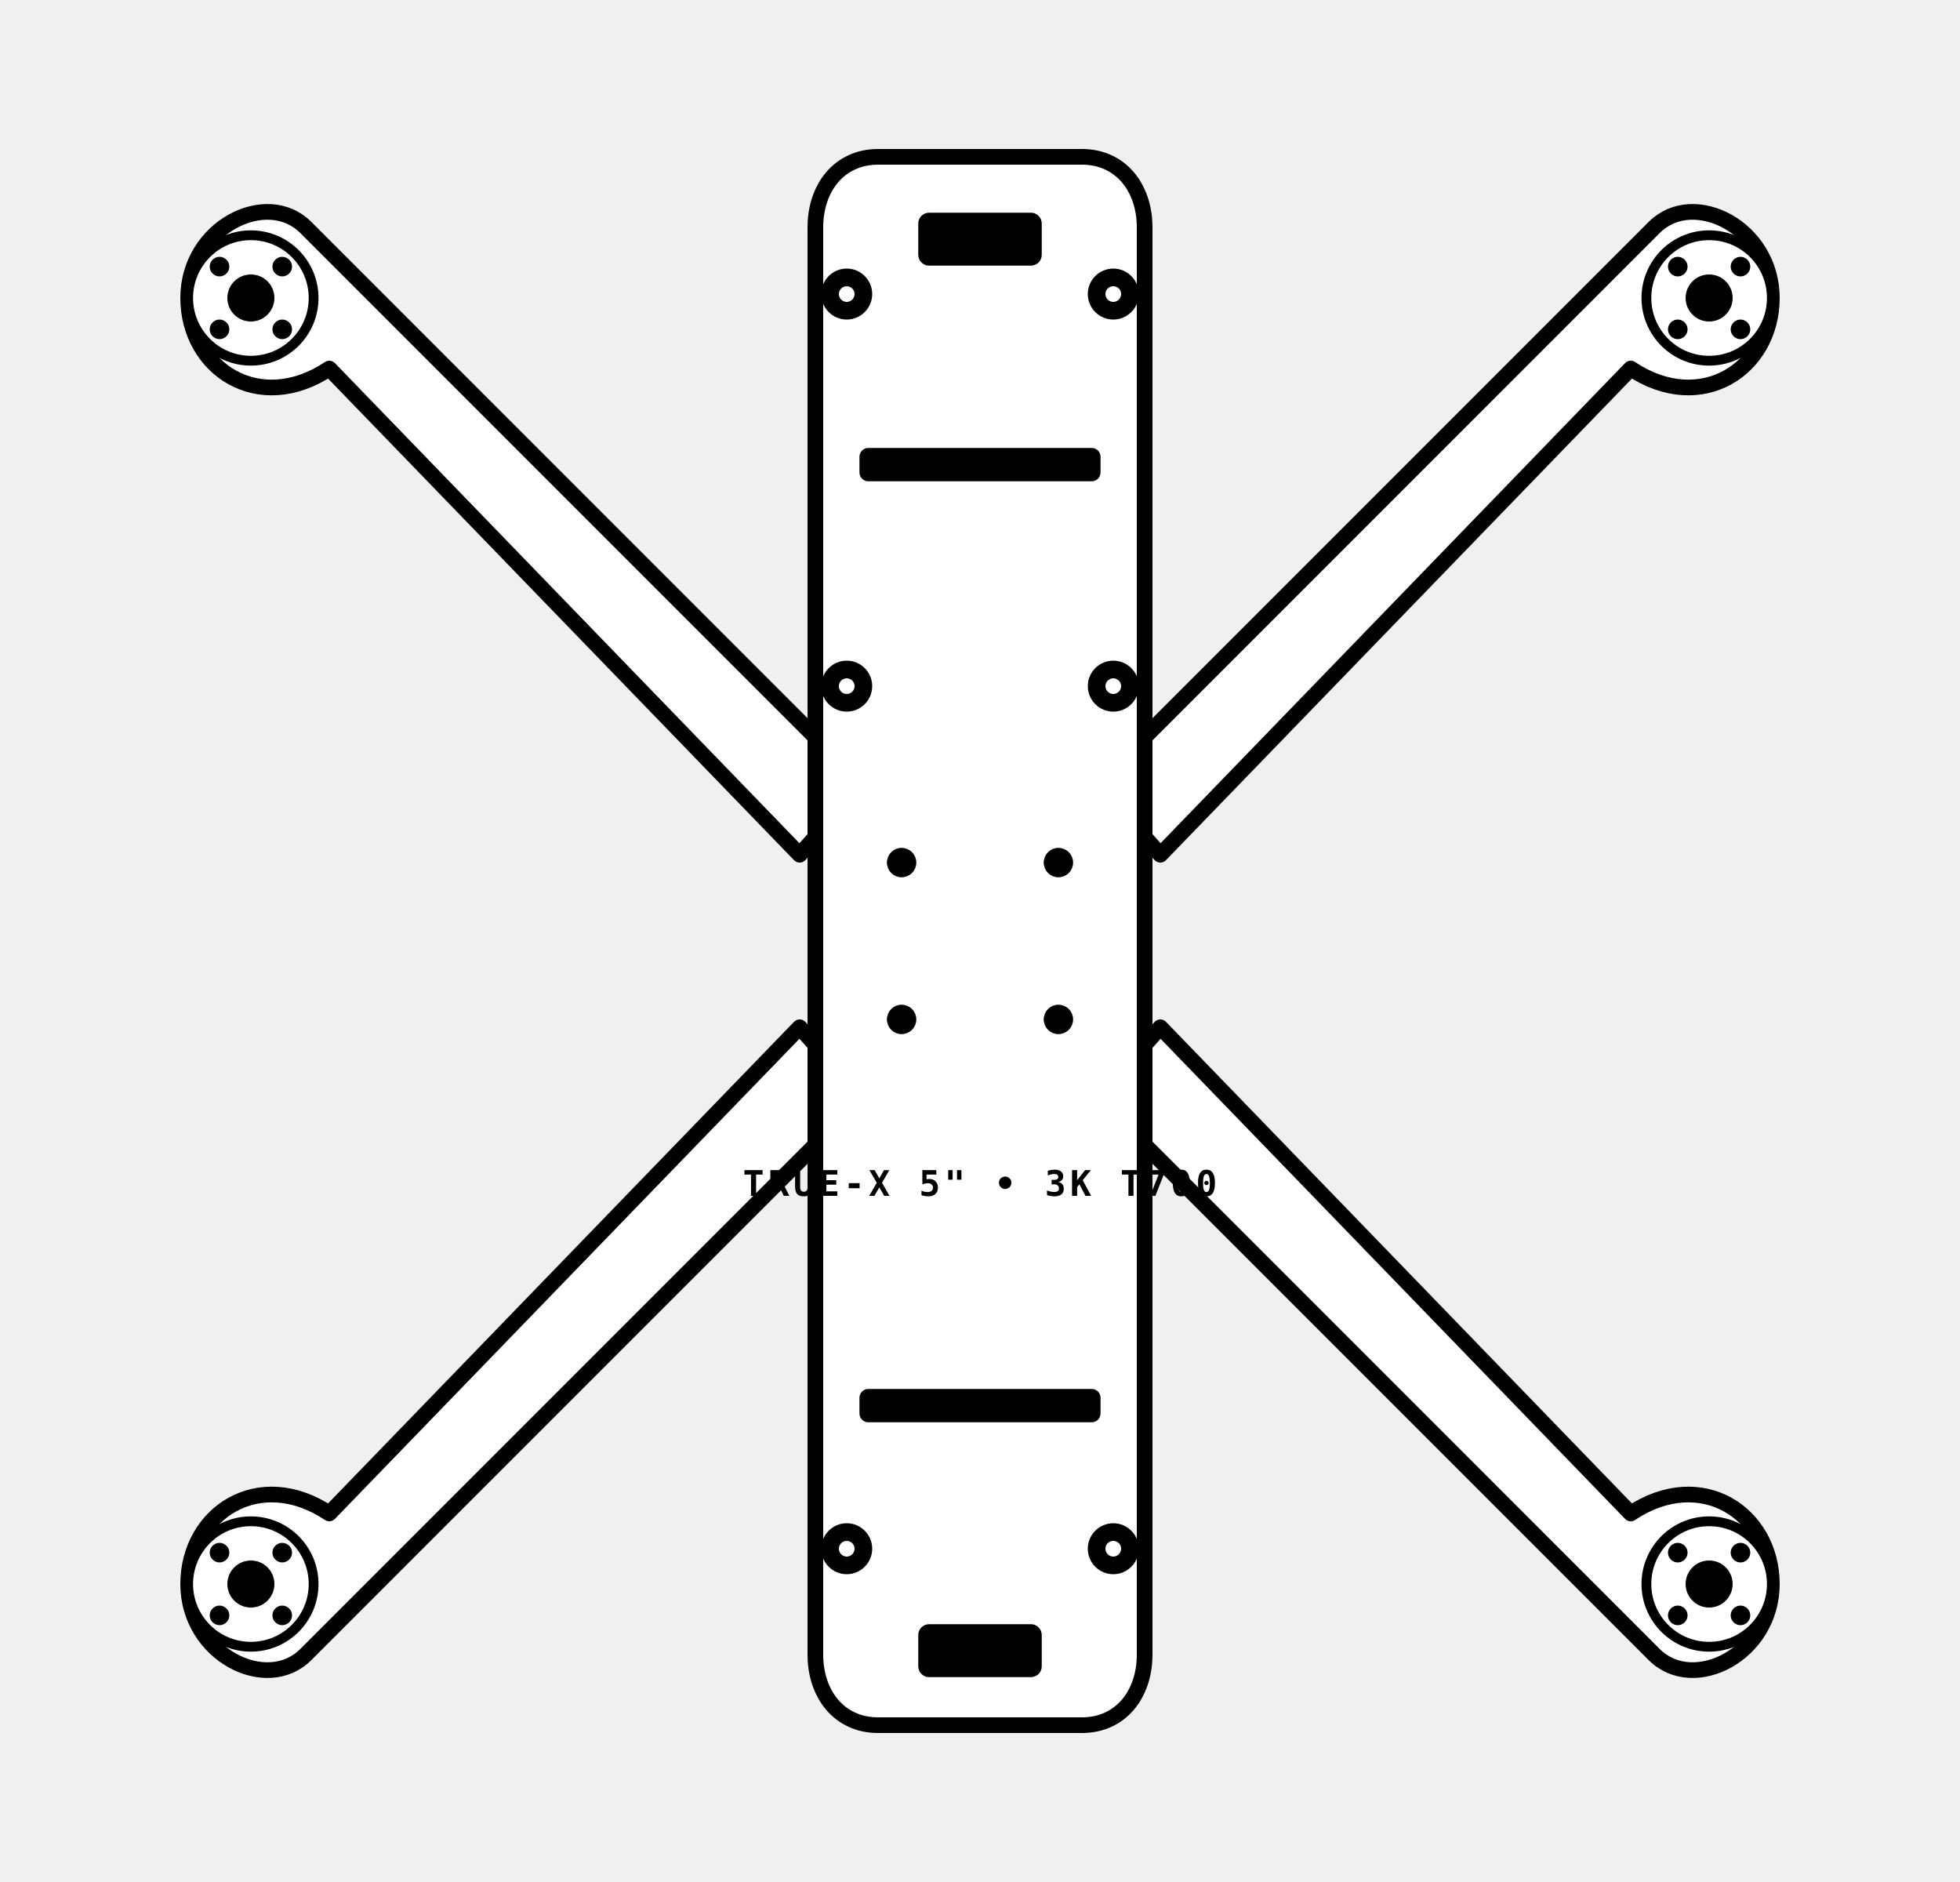
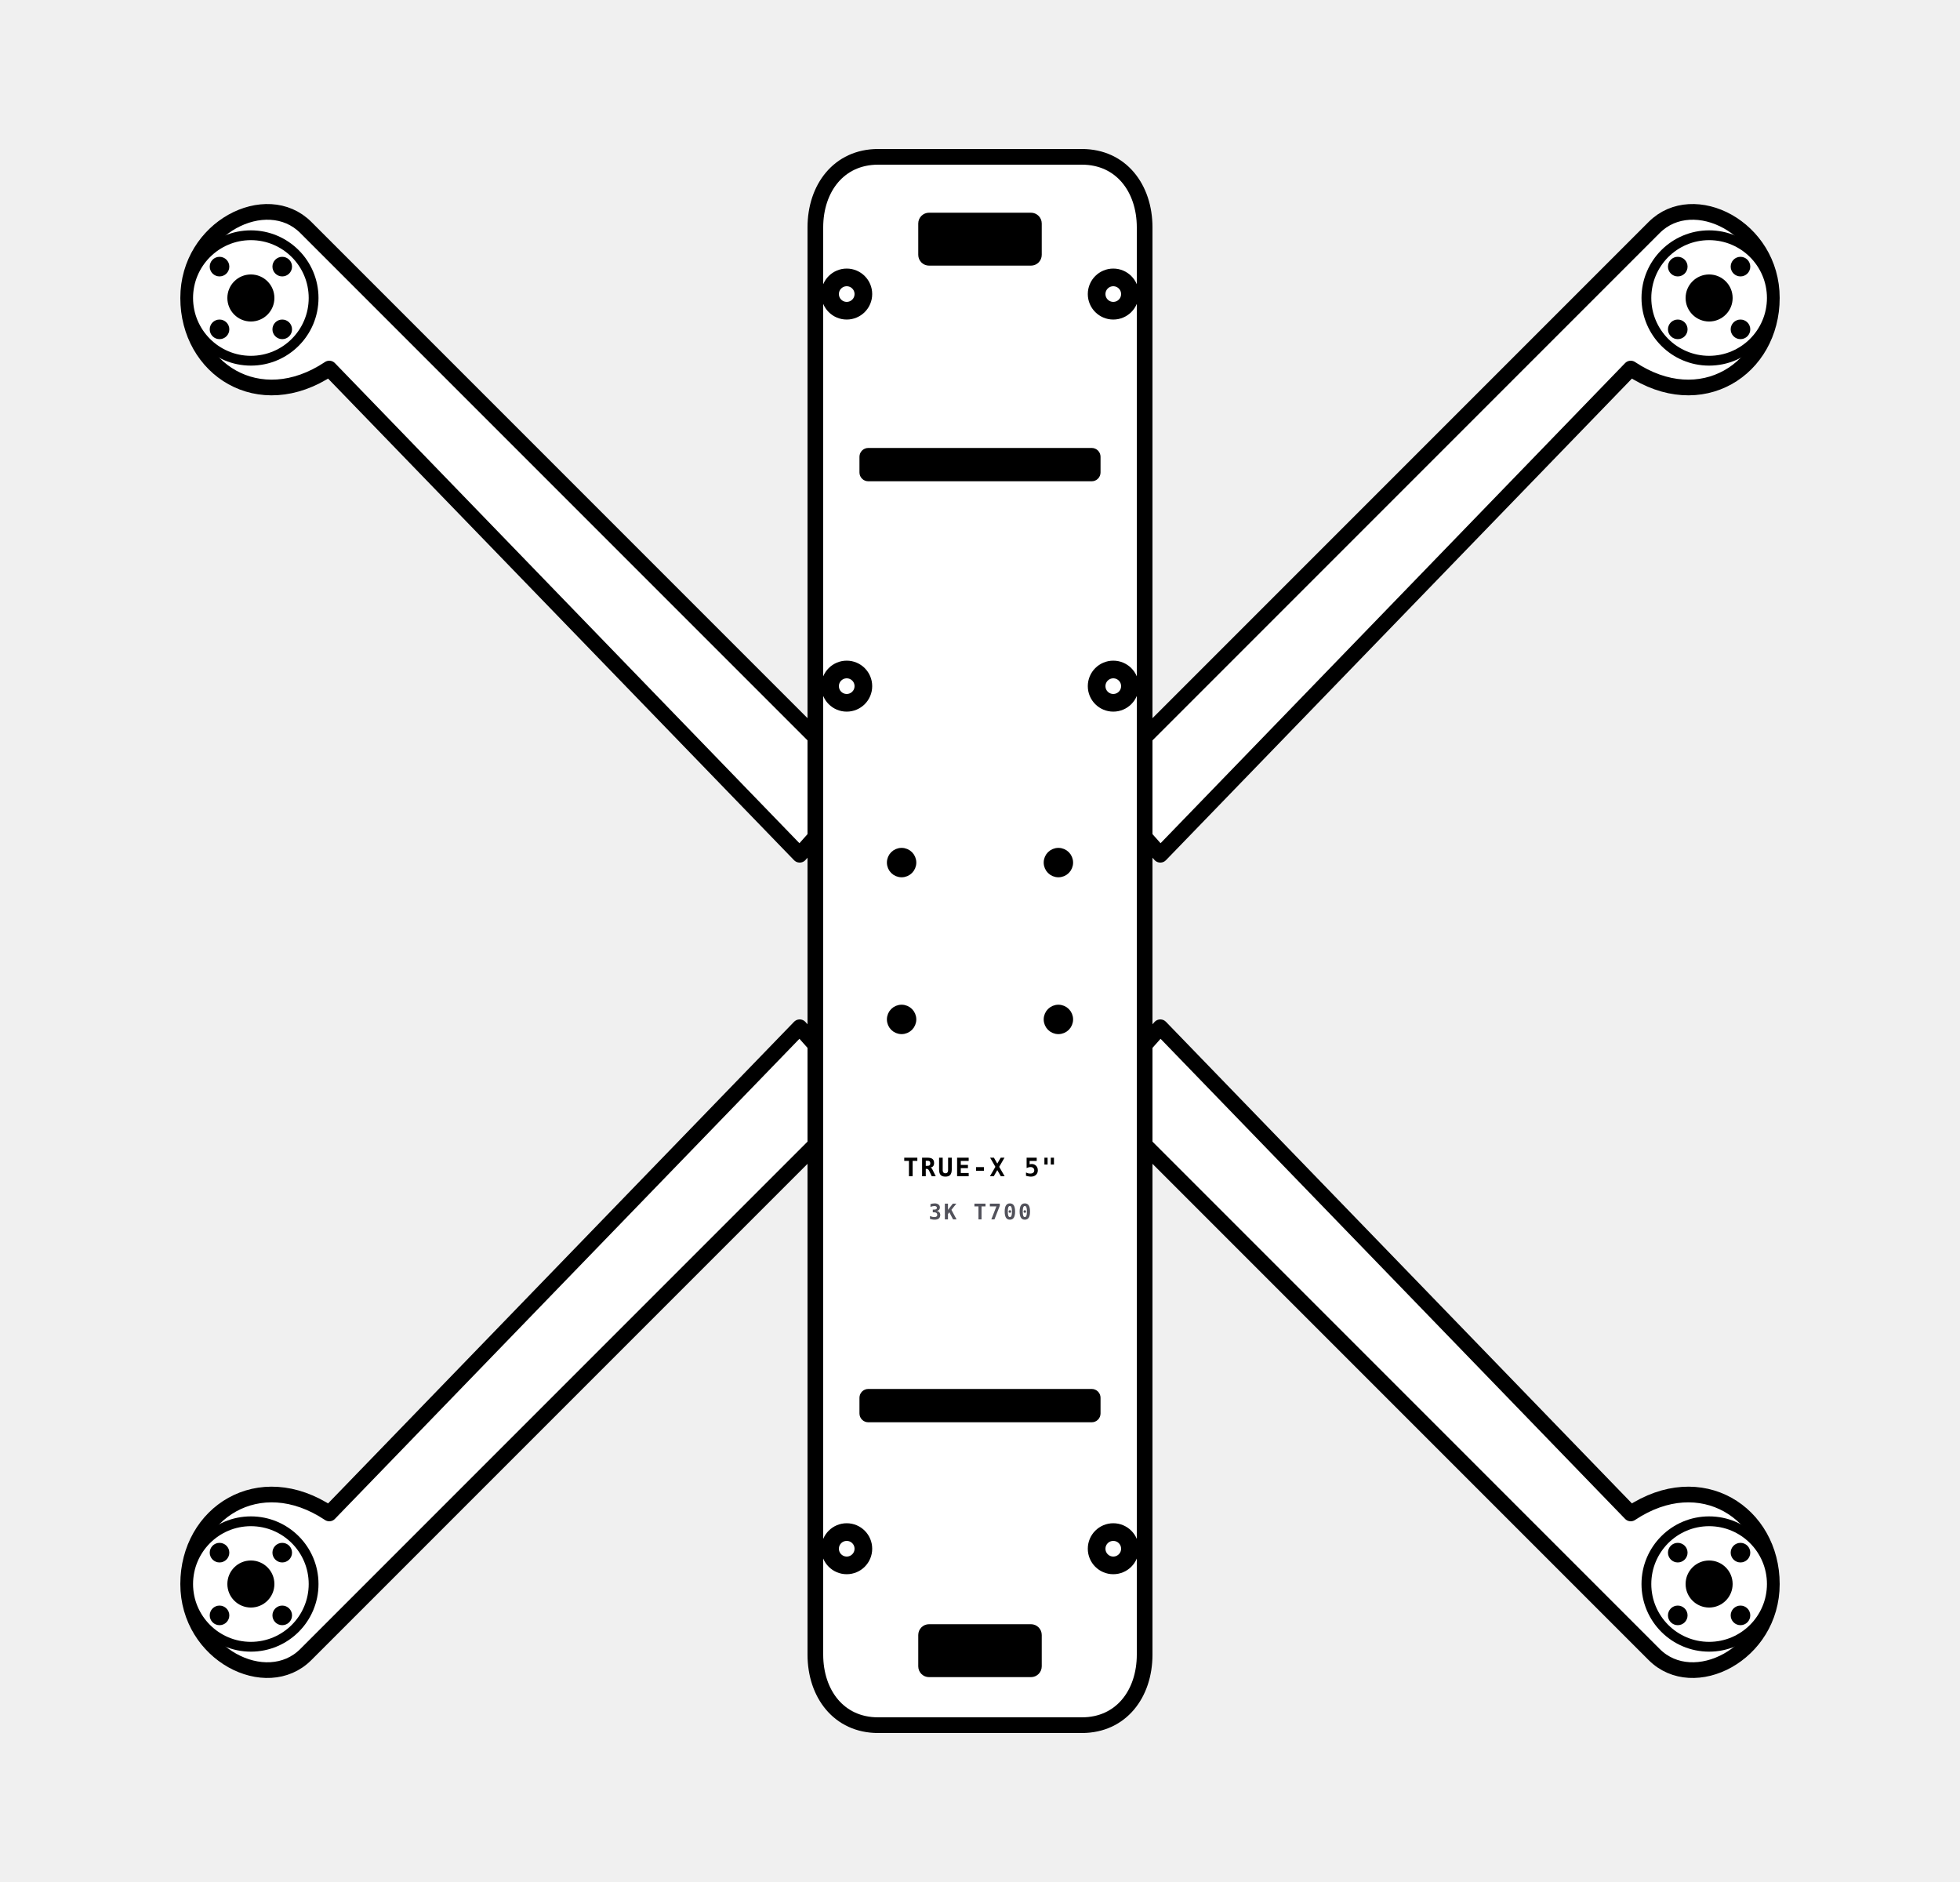
<svg xmlns="http://www.w3.org/2000/svg" viewBox="0 0 500 480" width="500" height="480">
  <g id="frame-top-view">
    <path d="M 220 200 L 78 58 C 68 48, 48 58, 48 76 C 48 94, 66 106, 84 94 L 204 218 Z" fill="#ffffff" stroke="#000000" stroke-width="4" stroke-linejoin="round" />
    <path d="M 280 200 L 422 58 C 432 48, 452 58, 452 76 C 452 94, 434 106, 416 94 L 296 218 Z" fill="#ffffff" stroke="#000000" stroke-width="4" stroke-linejoin="round" />
    <path d="M 204 262 L 84 386 C 66 374, 48 386, 48 404 C 48 422, 68 432, 78 422 L 220 280 Z" fill="#ffffff" stroke="#000000" stroke-width="4" stroke-linejoin="round" />
    <path d="M 296 262 L 416 386 C 434 374, 452 386, 452 404 C 452 422, 432 432, 422 422 L 280 280 Z" fill="#ffffff" stroke="#000000" stroke-width="4" stroke-linejoin="round" />
    <g transform="translate(64, 76)">
      <circle cx="0" cy="0" r="16" fill="#ffffff" stroke="#000000" stroke-width="2.5" />
      <circle cx="0" cy="0" r="6" fill="#000000" />
      <circle cx="-8" cy="-8" r="2.5" fill="#000000" />
      <circle cx="8" cy="-8" r="2.5" fill="#000000" />
      <circle cx="-8" cy="8" r="2.5" fill="#000000" />
      <circle cx="8" cy="8" r="2.5" fill="#000000" />
    </g>
    <g transform="translate(436, 76)">
      <circle cx="0" cy="0" r="16" fill="#ffffff" stroke="#000000" stroke-width="2.5" />
      <circle cx="0" cy="0" r="6" fill="#000000" />
      <circle cx="-8" cy="-8" r="2.5" fill="#000000" />
      <circle cx="8" cy="-8" r="2.5" fill="#000000" />
      <circle cx="-8" cy="8" r="2.5" fill="#000000" />
      <circle cx="8" cy="8" r="2.5" fill="#000000" />
    </g>
    <g transform="translate(64, 404)">
      <circle cx="0" cy="0" r="16" fill="#ffffff" stroke="#000000" stroke-width="2.5" />
      <circle cx="0" cy="0" r="6" fill="#000000" />
      <circle cx="-8" cy="-8" r="2.5" fill="#000000" />
      <circle cx="8" cy="-8" r="2.5" fill="#000000" />
      <circle cx="-8" cy="8" r="2.5" fill="#000000" />
      <circle cx="8" cy="8" r="2.5" fill="#000000" />
    </g>
    <g transform="translate(436, 404)">
      <circle cx="0" cy="0" r="16" fill="#ffffff" stroke="#000000" stroke-width="2.5" />
      <circle cx="0" cy="0" r="6" fill="#000000" />
      <circle cx="-8" cy="-8" r="2.5" fill="#000000" />
      <circle cx="8" cy="-8" r="2.5" fill="#000000" />
      <circle cx="-8" cy="8" r="2.5" fill="#000000" />
      <circle cx="8" cy="8" r="2.5" fill="#000000" />
    </g>
    <path d="M 224 40 L 276 40 C 286 40, 292 48, 292 58 L 292 422 C 292 432, 286 440, 276 440 L 224 440 C 214 440, 208 432, 208 422 L 208 58 C 208 48, 214 40, 224 40 Z" fill="#ffffff" stroke="#000000" stroke-width="4" stroke-linejoin="round" />
    <g fill="#000000" stroke="#000000" stroke-width="1.5">
      <rect x="235" y="55" width="30" height="12" rx="2" />
      <rect x="220" y="115" width="60" height="7" rx="1.5" />
      <circle cx="230" cy="220" r="3" />
      <circle cx="270" cy="220" r="3" />
      <circle cx="230" cy="260" r="3" />
      <circle cx="270" cy="260" r="3" />
      <rect x="220" y="355" width="60" height="7" rx="1.5" />
      <rect x="235" y="415" width="30" height="12" rx="2" />
    </g>
    <g transform="translate(216, 75)">
      <circle cx="0" cy="0" r="5.5" fill="#000000" stroke="#000000" stroke-width="2" />
      <circle cx="0" cy="0" r="2" fill="#ffffff" />
    </g>
    <g transform="translate(284, 75)">
      <circle cx="0" cy="0" r="5.5" fill="#000000" stroke="#000000" stroke-width="2" />
      <circle cx="0" cy="0" r="2" fill="#ffffff" />
    </g>
    <g transform="translate(216, 175)">
      <circle cx="0" cy="0" r="5.5" fill="#000000" stroke="#000000" stroke-width="2" />
      <circle cx="0" cy="0" r="2" fill="#ffffff" />
    </g>
    <g transform="translate(284, 175)">
      <circle cx="0" cy="0" r="5.5" fill="#000000" stroke="#000000" stroke-width="2" />
      <circle cx="0" cy="0" r="2" fill="#ffffff" />
    </g>
    <g transform="translate(216, 395)">
      <circle cx="0" cy="0" r="5.5" fill="#000000" stroke="#000000" stroke-width="2" />
      <circle cx="0" cy="0" r="2" fill="#ffffff" />
    </g>
    <g transform="translate(284, 395)">
      <circle cx="0" cy="0" r="5.5" fill="#000000" stroke="#000000" stroke-width="2" />
      <circle cx="0" cy="0" r="2" fill="#ffffff" />
    </g>
-     <text x="250" y="305" text-anchor="middle" font-family="system-ui, monospace, sans-serif" font-size="9" font-weight="900" fill="#000000" letter-spacing="1">
-       TRUE-X 5" • 3K T700
+     <text x="250" y="300" text-anchor="middle" font-family="monospace, sans-serif" font-size="6.5" font-weight="900" fill="#000000" letter-spacing="0.5">
+       TRUE-X 5"
+     </text>
+     <text x="250" y="311" text-anchor="middle" font-family="monospace, sans-serif" font-size="5.5" font-weight="bold" fill="#52525b" letter-spacing="0.5">
+       3K T700
    </text>
  </g>
</svg>
